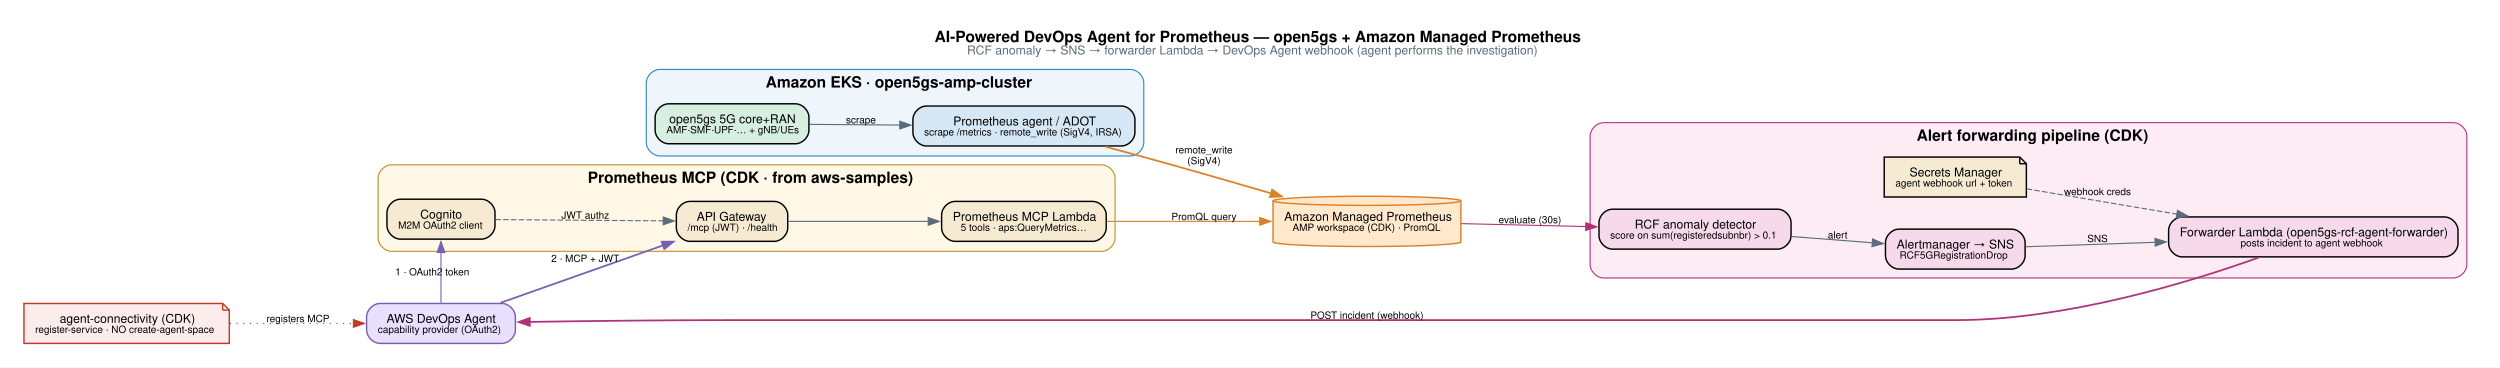
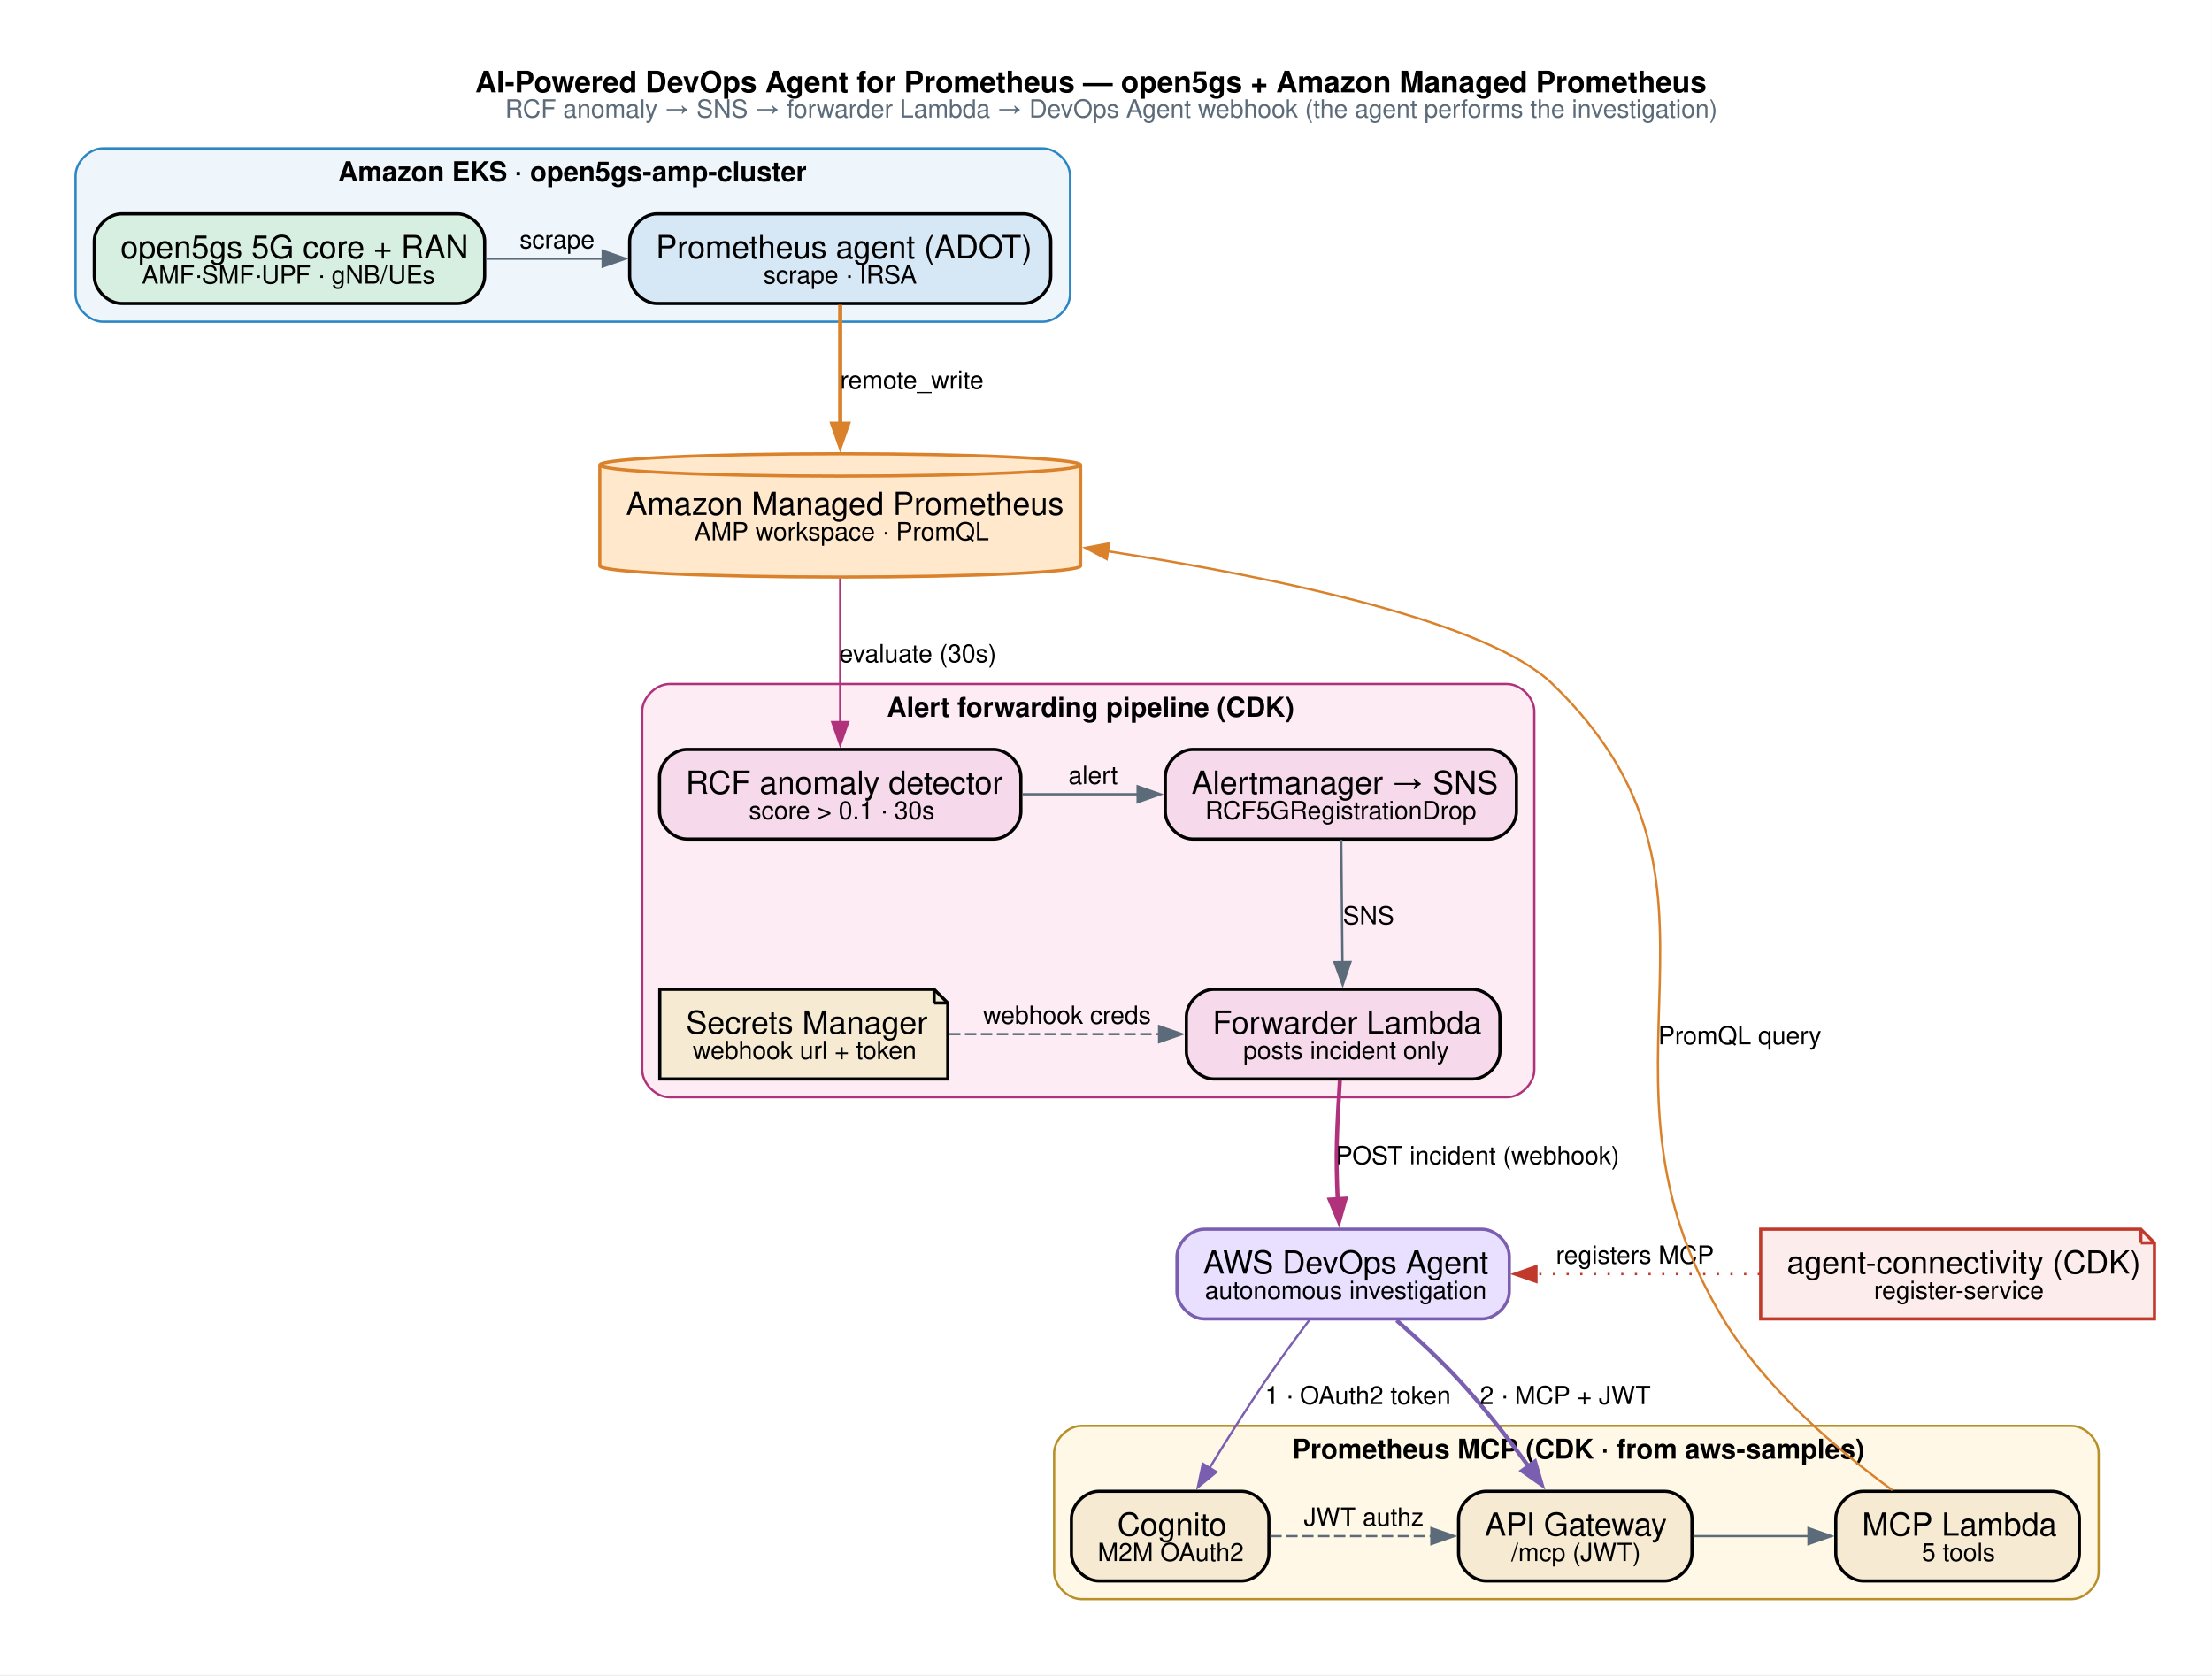
- <svg xmlns="http://www.w3.org/2000/svg" width="2254pt" height="331pt" viewBox="0.00 0.00 2254.00 331.00">
-   <g id="graph0" class="graph" transform="scale(1 1) rotate(0) translate(21.6 309.6)">
-     <polygon fill="white" stroke="none" points="-21.6,21.6 -21.6,-309.6 2232.13,-309.6 2232.13,21.6 -21.6,21.6" />
-     <text xml:space="preserve" text-anchor="start" x="821.01" y="-271.7" font-family="Helvetica,sans-Serif" font-weight="bold" font-size="14.00">AI-Powered DevOps Agent for Prometheus — open5gs + Amazon Managed Prometheus</text>
-     <text xml:space="preserve" text-anchor="start" x="850.26" y="-260.55" font-family="Helvetica,sans-Serif" font-size="11.00" fill="#5b6b7a">RCF anomaly → SNS → forwarder Lambda → DevOps Agent webhook (agent performs the investigation)</text>
+ <svg xmlns="http://www.w3.org/2000/svg" width="972pt" height="736pt" viewBox="0.00 0.00 972.00 736.00">
+   <g id="graph0" class="graph" transform="scale(1 1) rotate(0) translate(25.2 710.63)">
+     <polygon fill="white" stroke="none" points="-25.2,25.2 -25.2,-710.63 946.72,-710.63 946.72,25.2 -25.2,25.2" />
+     <text xml:space="preserve" text-anchor="start" x="183.63" y="-670.08" font-family="Helvetica,sans-Serif" font-weight="bold" font-size="13.00">AI-Powered DevOps Agent for Prometheus — open5gs + Amazon Managed Prometheus</text>
+     <text xml:space="preserve" text-anchor="start" x="196.76" y="-658.98" font-family="Helvetica,sans-Serif" font-size="11.00" fill="#5b6b7a">RCF anomaly → SNS → forwarder Lambda → DevOps Agent webhook (the agent performs the investigation)</text>
    <g id="clust1" class="cluster">
-       <path fill="#eef5fb" stroke="#2b86c5" d="M573.07,-169C573.07,-169 997.64,-169 997.64,-169 1003.64,-169 1009.64,-175 1009.64,-181 1009.64,-181 1009.64,-235 1009.64,-235 1009.64,-241 1003.64,-247 997.64,-247 997.64,-247 573.07,-247 573.07,-247 567.07,-247 561.07,-241 561.07,-235 561.07,-235 561.07,-181 561.07,-181 561.07,-175 567.07,-169 573.07,-169" />
-       <text xml:space="preserve" text-anchor="start" x="668.73" y="-230.7" font-family="Helvetica,sans-Serif" font-weight="bold" font-size="14.00">Amazon EKS · open5gs-amp-cluster</text>
-     </g>
-     <g id="clust2" class="cluster">
-       <path fill="#fff8e6" stroke="#b8902a" d="M331.28,-83C331.28,-83 971.76,-83 971.76,-83 977.76,-83 983.76,-89 983.76,-95 983.76,-95 983.76,-149 983.76,-149 983.76,-155 977.76,-161 971.76,-161 971.76,-161 331.28,-161 331.28,-161 325.28,-161 319.28,-155 319.28,-149 319.28,-149 319.28,-95 319.28,-95 319.28,-89 325.28,-83 331.28,-83" />
-       <text xml:space="preserve" text-anchor="start" x="508.27" y="-144.7" font-family="Helvetica,sans-Serif" font-weight="bold" font-size="14.00">Prometheus MCP (CDK · from aws-samples)</text>
+       <path fill="#eef5fb" stroke="#2b86c5" d="M20,-569.27C20,-569.27 433,-569.27 433,-569.27 439,-569.27 445,-575.27 445,-581.27 445,-581.27 445,-633.43 445,-633.43 445,-639.43 439,-645.43 433,-645.43 433,-645.43 20,-645.43 20,-645.43 14,-645.43 8,-639.43 8,-633.43 8,-633.43 8,-581.27 8,-581.27 8,-575.27 14,-569.27 20,-569.27" />
+       <text xml:space="preserve" text-anchor="start" x="123.38" y="-631.03" font-family="Helvetica,sans-Serif" font-weight="bold" font-size="12.00">Amazon EKS · open5gs-amp-cluster</text>
    </g>
    <g id="clust3" class="cluster">
-       <path fill="#fdecf4" stroke="#b0327a" d="M1424.05,-59C1424.05,-59 2190.53,-59 2190.53,-59 2196.53,-59 2202.53,-65 2202.53,-71 2202.53,-71 2202.53,-187 2202.53,-187 2202.53,-193 2196.53,-199 2190.53,-199 2190.53,-199 1424.05,-199 1424.05,-199 1418.05,-199 1412.05,-193 1412.05,-187 1412.05,-187 1412.05,-71 1412.05,-71 1412.05,-65 1418.05,-59 1424.05,-59" />
-       <text xml:space="preserve" text-anchor="start" x="1706.41" y="-182.7" font-family="Helvetica,sans-Serif" font-weight="bold" font-size="14.00">Alert forwarding pipeline (CDK)</text>
+       <path fill="#fdecf4" stroke="#b0327a" d="M269,-228.55C269,-228.55 637,-228.55 637,-228.55 643,-228.55 649,-234.55 649,-240.55 649,-240.55 649,-398.1 649,-398.1 649,-404.1 643,-410.1 637,-410.1 637,-410.1 269,-410.1 269,-410.1 263,-410.1 257,-404.1 257,-398.1 257,-398.1 257,-240.55 257,-240.55 257,-234.55 263,-228.55 269,-228.55" />
+       <text xml:space="preserve" text-anchor="start" x="364.5" y="-395.7" font-family="Helvetica,sans-Serif" font-weight="bold" font-size="12.00">Alert forwarding pipeline (CDK)</text>
+     </g>
+     <g id="clust7" class="cluster">
+       <path fill="#fff8e6" stroke="#b8902a" d="M450,-8C450,-8 885,-8 885,-8 891,-8 897,-14 897,-20 897,-20 897,-72.15 897,-72.15 897,-78.15 891,-84.15 885,-84.15 885,-84.15 450,-84.15 450,-84.15 444,-84.15 438,-78.15 438,-72.15 438,-72.15 438,-20 438,-20 438,-14 444,-8 450,-8" />
+       <text xml:space="preserve" text-anchor="start" x="542.62" y="-69.75" font-family="Helvetica,sans-Serif" font-weight="bold" font-size="12.00">Prometheus MCP (CDK · from aws-samples)</text>
    </g>
    <g id="node1" class="node">
-       <path fill="#d6efe0" stroke="black" stroke-width="1.3" d="M695.73,-216C695.73,-216 581.07,-216 581.07,-216 575.07,-216 569.07,-210 569.07,-204 569.07,-204 569.07,-192 569.07,-192 569.07,-186 575.07,-180 581.07,-180 581.07,-180 695.73,-180 695.73,-180 701.73,-180 707.73,-186 707.73,-192 707.73,-192 707.73,-204 707.73,-204 707.73,-210 701.73,-216 695.73,-216" />
-       <text xml:space="preserve" text-anchor="start" x="581.77" y="-198.55" font-family="Helvetica,sans-Serif" font-size="11.00">open5gs 5G core+RAN</text>
-       <text xml:space="preserve" text-anchor="start" x="579.15" y="-189.45" font-family="Helvetica,sans-Serif" font-size="9.00">AMF·SMF·UPF·… + gNB/UEs</text>
+       <path fill="#d6efe0" stroke="black" stroke-width="1.4" d="M175.77,-616.68C175.77,-616.68 28.23,-616.68 28.23,-616.68 22.23,-616.68 16.23,-610.68 16.23,-604.68 16.23,-604.68 16.23,-589.27 16.23,-589.27 16.23,-583.27 22.23,-577.27 28.23,-577.27 28.23,-577.27 175.77,-577.27 175.77,-577.27 181.77,-577.27 187.77,-583.27 187.77,-589.27 187.77,-589.27 187.77,-604.68 187.77,-604.68 187.77,-610.68 181.77,-616.68 175.77,-616.68" />
+       <text xml:space="preserve" text-anchor="start" x="27.75" y="-597.18" font-family="Helvetica,sans-Serif" font-size="14.00">open5gs 5G core + RAN</text>
+       <text xml:space="preserve" text-anchor="start" x="37.12" y="-586.03" font-family="Helvetica,sans-Serif" font-size="11.00">AMF·SMF·UPF · gNB/UEs</text>
    </g>
    <g id="node2" class="node">
-       <path fill="#d6e7f5" stroke="black" stroke-width="1.3" d="M989.64,-214C989.64,-214 813.48,-214 813.48,-214 807.48,-214 801.48,-208 801.48,-202 801.48,-202 801.48,-190 801.48,-190 801.48,-184 807.48,-178 813.48,-178 813.48,-178 989.64,-178 989.64,-178 995.64,-178 1001.64,-184 1001.64,-190 1001.64,-190 1001.64,-202 1001.64,-202 1001.64,-208 995.64,-214 989.64,-214" />
-       <text xml:space="preserve" text-anchor="start" x="837.81" y="-196.55" font-family="Helvetica,sans-Serif" font-size="11.00">Prometheus agent / ADOT</text>
-       <text xml:space="preserve" text-anchor="start" x="811.56" y="-187.45" font-family="Helvetica,sans-Serif" font-size="9.00">scrape /metrics · remote_write (SigV4, IRSA)</text>
+       <path fill="#d6e7f5" stroke="black" stroke-width="1.4" d="M424.52,-616.68C424.52,-616.68 263.48,-616.68 263.48,-616.68 257.48,-616.68 251.48,-610.68 251.48,-604.68 251.48,-604.68 251.48,-589.27 251.48,-589.27 251.48,-583.27 257.48,-577.27 263.48,-577.27 263.48,-577.27 424.52,-577.27 424.52,-577.27 430.52,-577.27 436.52,-583.27 436.52,-589.27 436.52,-589.27 436.52,-604.68 436.52,-604.68 436.52,-610.68 430.52,-616.68 424.52,-616.68" />
+       <text xml:space="preserve" text-anchor="start" x="263" y="-597.18" font-family="Helvetica,sans-Serif" font-size="14.00">Prometheus agent (ADOT)</text>
+       <text xml:space="preserve" text-anchor="start" x="310.25" y="-586.03" font-family="Helvetica,sans-Serif" font-size="11.00">scrape · IRSA</text>
    </g>
    <g id="edge1" class="edge">
-       <path fill="none" stroke="#5b6b7a" d="M708.36,-197.47C733.33,-197.28 762.2,-197.06 789.85,-196.85" />
-       <polygon fill="#5b6b7a" stroke="#5b6b7a" points="789.71,-200.35 799.69,-196.77 789.66,-193.35 789.71,-200.35" />
-       <text xml:space="preserve" text-anchor="middle" x="754.6" y="-198.38" font-family="Helvetica,sans-Serif" font-size="9.00">scrape</text>
+       <path fill="none" stroke="#5b6b7a" d="M188.34,-596.98C205.05,-596.98 222.71,-596.98 239.91,-596.98" />
+       <polygon fill="#5b6b7a" stroke="#5b6b7a" points="239.62,-600.48 249.62,-596.98 239.62,-593.48 239.62,-600.48" />
+       <text xml:space="preserve" text-anchor="middle" x="219.62" y="-601.52" font-family="Helvetica,sans-Serif" font-size="11.00">scrape</text>
    </g>
    <g id="node3" class="node">
-       <path fill="#ffe8cc" stroke="#d9822b" stroke-width="1.3" d="M1295.55,-128.54C1295.55,-130.81 1257.58,-132.66 1210.84,-132.66 1164.11,-132.66 1126.14,-130.81 1126.14,-128.54 1126.14,-128.54 1126.14,-91.46 1126.14,-91.46 1126.14,-89.19 1164.11,-87.34 1210.84,-87.34 1257.58,-87.34 1295.55,-89.19 1295.55,-91.46 1295.55,-91.46 1295.55,-128.54 1295.55,-128.54" />
-       <path fill="none" stroke="#d9822b" stroke-width="1.3" d="M1295.55,-128.54C1295.55,-126.27 1257.58,-124.42 1210.84,-124.42 1164.11,-124.42 1126.14,-126.27 1126.14,-128.54" />
-       <text xml:space="preserve" text-anchor="start" x="1136.22" y="-110.55" font-family="Helvetica,sans-Serif" font-size="11.00">Amazon Managed Prometheus</text>
-       <text xml:space="preserve" text-anchor="start" x="1143.72" y="-101.45" font-family="Helvetica,sans-Serif" font-size="9.00">AMP workspace (CDK) · PromQL</text>
+       <path fill="#ffe8cc" stroke="#d9822b" stroke-width="1.4" d="M449.64,-506.35C449.64,-509.07 402.29,-511.27 344,-511.27 285.71,-511.27 238.36,-509.07 238.36,-506.35 238.36,-506.35 238.36,-462.02 238.36,-462.02 238.36,-459.31 285.71,-457.1 344,-457.1 402.29,-457.1 449.64,-459.31 449.64,-462.02 449.64,-462.02 449.64,-506.35 449.64,-506.35" />
+       <path fill="none" stroke="#d9822b" stroke-width="1.4" d="M449.64,-506.35C449.64,-503.63 402.29,-501.43 344,-501.43 285.71,-501.43 238.36,-503.63 238.36,-506.35" />
+       <text xml:space="preserve" text-anchor="start" x="249.88" y="-484.39" font-family="Helvetica,sans-Serif" font-size="14.00">Amazon Managed Prometheus</text>
+       <text xml:space="preserve" text-anchor="start" x="279.88" y="-473.24" font-family="Helvetica,sans-Serif" font-size="11.00">AMP workspace · PromQL</text>
    </g>
    <g id="edge2" class="edge">
-       <path fill="none" stroke="#d9822b" stroke-width="1.6" d="M974.92,-177.36C986.54,-174.28 998.43,-171.09 1009.64,-168 1047.41,-157.59 1089.04,-145.62 1124.51,-135.26" />
-       <polygon fill="#d9822b" stroke="#d9822b" stroke-width="1.6" points="1125.35,-138.66 1133.96,-132.49 1123.38,-131.94 1125.35,-138.66" />
-       <text xml:space="preserve" text-anchor="middle" x="1063.89" y="-171.35" font-family="Helvetica,sans-Serif" font-size="9.00">remote_write</text>
-       <text xml:space="preserve" text-anchor="middle" x="1063.89" y="-161.6" font-family="Helvetica,sans-Serif" font-size="9.00">(SigV4)</text>
+       <path fill="none" stroke="#d9822b" stroke-width="1.8" d="M344,-576.68C344,-562.28 344,-542.12 344,-524.39" />
+       <polygon fill="#d9822b" stroke="#d9822b" stroke-width="1.8" points="347.5,-524.46 344,-514.46 340.5,-524.46 347.5,-524.46" />
+       <text xml:space="preserve" text-anchor="middle" x="375.5" y="-539.82" font-family="Helvetica,sans-Serif" font-size="11.00">remote_write</text>
+     </g>
+     <g id="node4" class="node">
+       <path fill="#f6d9ea" stroke="black" stroke-width="1.4" d="M411.39,-381.35C411.39,-381.35 276.61,-381.35 276.61,-381.35 270.61,-381.35 264.61,-375.35 264.61,-369.35 264.61,-369.35 264.61,-353.95 264.61,-353.95 264.61,-347.95 270.61,-341.95 276.61,-341.95 276.61,-341.95 411.39,-341.95 411.39,-341.95 417.39,-341.95 423.39,-347.95 423.39,-353.95 423.39,-353.95 423.39,-369.35 423.39,-369.35 423.39,-375.35 417.39,-381.35 411.39,-381.35" />
+       <text xml:space="preserve" text-anchor="start" x="276.12" y="-361.85" font-family="Helvetica,sans-Serif" font-size="14.00">RCF anomaly detector</text>
+       <text xml:space="preserve" text-anchor="start" x="303.88" y="-350.7" font-family="Helvetica,sans-Serif" font-size="11.00">score &gt; 0.1 · 30s</text>
+     </g>
+     <g id="edge6" class="edge">
+       <path fill="none" stroke="#b0327a" d="M344,-456.44C344,-437.71 344,-412.66 344,-393.16" />
+       <polygon fill="#b0327a" stroke="#b0327a" points="347.5,-393.35 344,-383.35 340.5,-393.35 347.5,-393.35" />
+       <text xml:space="preserve" text-anchor="middle" x="378.12" y="-419.65" font-family="Helvetica,sans-Serif" font-size="11.00">evaluate (30s)</text>
+     </g>
+     <g id="node5" class="node">
+       <path fill="#f6d9ea" stroke="black" stroke-width="1.4" d="M629.14,-381.35C629.14,-381.35 498.86,-381.35 498.86,-381.35 492.86,-381.35 486.86,-375.35 486.86,-369.35 486.86,-369.35 486.86,-353.95 486.86,-353.95 486.86,-347.95 492.86,-341.95 498.86,-341.95 498.86,-341.95 629.14,-341.95 629.14,-341.95 635.14,-341.95 641.14,-347.95 641.14,-353.95 641.14,-353.95 641.14,-369.35 641.14,-369.35 641.14,-375.35 635.14,-381.35 629.14,-381.35" />
+       <text xml:space="preserve" text-anchor="start" x="498.38" y="-361.85" font-family="Helvetica,sans-Serif" font-size="14.00">Alertmanager → SNS</text>
+       <text xml:space="preserve" text-anchor="start" x="504.38" y="-350.7" font-family="Helvetica,sans-Serif" font-size="11.00">RCF5GRegistrationDrop</text>
+     </g>
+     <g id="edge3" class="edge">
+       <path fill="none" stroke="#5b6b7a" d="M424.05,-361.65C440.52,-361.65 457.96,-361.65 474.73,-361.65" />
+       <polygon fill="#5b6b7a" stroke="#5b6b7a" points="474.7,-365.15 484.7,-361.65 474.7,-358.15 474.7,-365.15" />
+       <text xml:space="preserve" text-anchor="middle" x="455.12" y="-366.2" font-family="Helvetica,sans-Serif" font-size="11.00">alert</text>
+     </g>
+     <g id="node6" class="node">
+       <path fill="#f6d9ea" stroke="black" stroke-width="1.4" d="M621.89,-275.95C621.89,-275.95 508.11,-275.95 508.11,-275.95 502.11,-275.95 496.11,-269.95 496.11,-263.95 496.11,-263.95 496.11,-248.55 496.11,-248.55 496.11,-242.55 502.11,-236.55 508.11,-236.55 508.11,-236.55 621.89,-236.55 621.89,-236.55 627.89,-236.55 633.89,-242.55 633.89,-248.55 633.89,-248.55 633.89,-263.95 633.89,-263.95 633.89,-269.95 627.89,-275.95 621.89,-275.95" />
+       <text xml:space="preserve" text-anchor="start" x="507.62" y="-256.45" font-family="Helvetica,sans-Serif" font-size="14.00">Forwarder Lambda</text>
+       <text xml:space="preserve" text-anchor="start" x="521.12" y="-245.3" font-family="Helvetica,sans-Serif" font-size="11.00">posts incident only</text>
+     </g>
+     <g id="edge4" class="edge">
+       <path fill="none" stroke="#5b6b7a" d="M564.18,-341.68C564.33,-326.62 564.54,-305.26 564.7,-287.79" />
+       <polygon fill="#5b6b7a" stroke="#5b6b7a" points="568.2,-287.99 564.8,-277.96 561.2,-287.92 568.2,-287.99" />
+       <text xml:space="preserve" text-anchor="middle" x="576.15" y="-304.5" font-family="Helvetica,sans-Serif" font-size="11.00">SNS</text>
+     </g>
+     <g id="node8" class="node">
+       <path fill="#e9e0ff" stroke="#7a5fb0" stroke-width="1.4" d="M626.02,-170.55C626.02,-170.55 503.98,-170.55 503.98,-170.55 497.98,-170.55 491.98,-164.55 491.98,-158.55 491.98,-158.55 491.98,-143.15 491.98,-143.15 491.98,-137.15 497.98,-131.15 503.98,-131.15 503.98,-131.15 626.02,-131.15 626.02,-131.15 632.02,-131.15 638.02,-137.15 638.02,-143.15 638.02,-143.15 638.02,-158.55 638.02,-158.55 638.02,-164.55 632.02,-170.55 626.02,-170.55" />
+       <text xml:space="preserve" text-anchor="start" x="503.5" y="-151.05" font-family="Helvetica,sans-Serif" font-size="14.00">AWS DevOps Agent</text>
+       <text xml:space="preserve" text-anchor="start" x="504.25" y="-139.9" font-family="Helvetica,sans-Serif" font-size="11.00">autonomous investigation</text>
+     </g>
+     <g id="edge7" class="edge">
+       <path fill="none" stroke="#b0327a" stroke-width="1.8" d="M563.59,-236.14C563.06,-227.96 562.51,-218.29 562.25,-209.55 562,-201.13 562.21,-192.02 562.6,-183.59" />
+       <polygon fill="#b0327a" stroke="#b0327a" stroke-width="1.8" points="566.08,-183.98 563.18,-173.8 559.1,-183.57 566.08,-183.98" />
+       <text xml:space="preserve" text-anchor="middle" x="624.12" y="-199.1" font-family="Helvetica,sans-Serif" font-size="11.00">POST incident (webhook)</text>
+     </g>
+     <g id="node7" class="node">
+       <polygon fill="#f6ebd2" stroke="black" stroke-width="1.4" points="385.27,-275.95 264.73,-275.95 264.73,-236.55 391.27,-236.55 391.27,-269.95 385.27,-275.95" />
+       <polyline fill="none" stroke="black" stroke-width="1.4" points="385.27,-275.95 385.27,-269.95" />
+       <polyline fill="none" stroke="black" stroke-width="1.4" points="391.27,-269.95 385.27,-269.95" />
+       <text xml:space="preserve" text-anchor="start" x="276.25" y="-256.45" font-family="Helvetica,sans-Serif" font-size="14.00">Secrets Manager</text>
+       <text xml:space="preserve" text-anchor="start" x="279.25" y="-245.3" font-family="Helvetica,sans-Serif" font-size="11.00">webhook url + token</text>
+     </g>
+     <g id="edge5" class="edge">
+       <path fill="none" stroke="#5b6b7a" stroke-dasharray="5,2" d="M391.82,-256.25C420.27,-256.25 454.1,-256.25 484.28,-256.25" />
+       <polygon fill="#5b6b7a" stroke="#5b6b7a" points="484.14,-259.75 494.14,-256.25 484.14,-252.75 484.14,-259.75" />
+       <text xml:space="preserve" text-anchor="middle" x="443.69" y="-260.8" font-family="Helvetica,sans-Serif" font-size="11.00">webhook creds</text>
+     </g>
+     <g id="node10" class="node">
+       <path fill="#f6ebd2" stroke="black" stroke-width="1.4" d="M520.39,-55.4C520.39,-55.4 457.61,-55.4 457.61,-55.4 451.61,-55.4 445.61,-49.4 445.61,-43.4 445.61,-43.4 445.61,-28 445.61,-28 445.61,-22 451.61,-16 457.61,-16 457.61,-16 520.39,-16 520.39,-16 526.39,-16 532.39,-22 532.39,-28 532.39,-28 532.39,-43.4 532.39,-43.4 532.39,-49.4 526.39,-55.4 520.39,-55.4" />
+       <text xml:space="preserve" text-anchor="start" x="465.75" y="-35.9" font-family="Helvetica,sans-Serif" font-size="14.00">Cognito</text>
+       <text xml:space="preserve" text-anchor="start" x="457.12" y="-24.75" font-family="Helvetica,sans-Serif" font-size="11.00">M2M OAuth2</text>
+     </g>
+     <g id="edge11" class="edge">
+       <path fill="none" stroke="#7a5fb0" d="M550.08,-130.54C544.01,-122.49 537.02,-112.97 531,-104.15 522.5,-91.68 513.6,-77.56 506.19,-65.46" />
+       <polygon fill="#7a5fb0" stroke="#7a5fb0" points="509.33,-63.89 501.14,-57.16 503.34,-67.52 509.33,-63.89" />
+       <text xml:space="preserve" text-anchor="middle" x="571.5" y="-93.7" font-family="Helvetica,sans-Serif" font-size="11.00">1 · OAuth2 token</text>
+     </g>
+     <g id="node11" class="node">
+       <path fill="#f6ebd2" stroke="black" stroke-width="1.4" d="M706.27,-55.4C706.27,-55.4 627.73,-55.4 627.73,-55.4 621.73,-55.4 615.73,-49.4 615.73,-43.4 615.73,-43.4 615.73,-28 615.73,-28 615.73,-22 621.73,-16 627.73,-16 627.73,-16 706.27,-16 706.27,-16 712.27,-16 718.27,-22 718.27,-28 718.27,-28 718.27,-43.4 718.27,-43.4 718.27,-49.4 712.27,-55.4 706.27,-55.4" />
+       <text xml:space="preserve" text-anchor="start" x="627.25" y="-35.9" font-family="Helvetica,sans-Serif" font-size="14.00">API Gateway</text>
+       <text xml:space="preserve" text-anchor="start" x="638.88" y="-24.75" font-family="Helvetica,sans-Serif" font-size="11.00">/mcp (JWT)</text>
+     </g>
+     <g id="edge12" class="edge">
+       <path fill="none" stroke="#7a5fb0" stroke-width="1.8" d="M588.48,-130.5C597.45,-122.68 607.55,-113.34 616,-104.15 626.84,-92.37 637.7,-78.38 646.59,-66.21" />
+       <polygon fill="#7a5fb0" stroke="#7a5fb0" stroke-width="1.8" points="649.29,-68.46 652.27,-58.3 643.6,-64.39 649.29,-68.46" />
+       <text xml:space="preserve" text-anchor="middle" x="662.62" y="-93.7" font-family="Helvetica,sans-Serif" font-size="11.00">2 · MCP + JWT</text>
    </g>
    <g id="node9" class="node">
-       <path fill="#f6d9ea" stroke="black" stroke-width="1.3" d="M1581.21,-121C1581.21,-121 1432.05,-121 1432.05,-121 1426.05,-121 1420.05,-115 1420.05,-109 1420.05,-109 1420.05,-97 1420.05,-97 1420.05,-91 1426.05,-85 1432.05,-85 1432.05,-85 1581.21,-85 1581.21,-85 1587.21,-85 1593.21,-91 1593.21,-97 1593.21,-97 1593.21,-109 1593.21,-109 1593.21,-115 1587.21,-121 1581.21,-121" />
-       <text xml:space="preserve" text-anchor="start" x="1452.25" y="-103.55" font-family="Helvetica,sans-Serif" font-size="11.00">RCF anomaly detector</text>
-       <text xml:space="preserve" text-anchor="start" x="1430.13" y="-94.45" font-family="Helvetica,sans-Serif" font-size="9.00">score on sum(registeredsubnbr) &gt; 0.1</text>
-     </g>
-     <g id="edge12" class="edge">
-       <path fill="none" stroke="#b0327a" d="M1296.03,-107.99C1331.14,-107.16 1372.14,-106.18 1408.52,-105.31" />
-       <polygon fill="#b0327a" stroke="#b0327a" points="1408.22,-108.82 1418.13,-105.08 1408.05,-101.82 1408.22,-108.82" />
-       <text xml:space="preserve" text-anchor="middle" x="1357.8" y="-108.33" font-family="Helvetica,sans-Serif" font-size="9.00">evaluate (30s)</text>
-     </g>
-     <g id="node4" class="node">
-       <path fill="#f6ebd2" stroke="black" stroke-width="1.3" d="M412.69,-130C412.69,-130 339.28,-130 339.28,-130 333.28,-130 327.28,-124 327.28,-118 327.28,-118 327.28,-106 327.28,-106 327.28,-100 333.28,-94 339.28,-94 339.28,-94 412.69,-94 412.69,-94 418.69,-94 424.69,-100 424.69,-106 424.69,-106 424.69,-118 424.69,-118 424.69,-124 418.69,-130 412.69,-130" />
-       <text xml:space="preserve" text-anchor="start" x="357.24" y="-112.55" font-family="Helvetica,sans-Serif" font-size="11.00">Cognito</text>
-       <text xml:space="preserve" text-anchor="start" x="337.36" y="-103.45" font-family="Helvetica,sans-Serif" font-size="9.00">M2M OAuth2 client</text>
-     </g>
-     <g id="node5" class="node">
-       <path fill="#f6ebd2" stroke="black" stroke-width="1.3" d="M676.6,-128C676.6,-128 600.19,-128 600.19,-128 594.19,-128 588.19,-122 588.19,-116 588.19,-116 588.19,-104 588.19,-104 588.19,-98 594.19,-92 600.19,-92 600.19,-92 676.6,-92 676.6,-92 682.6,-92 688.6,-98 688.6,-104 688.6,-104 688.6,-116 688.6,-116 688.6,-122 682.6,-128 676.6,-128" />
-       <text xml:space="preserve" text-anchor="start" x="606.52" y="-110.55" font-family="Helvetica,sans-Serif" font-size="11.00">API Gateway</text>
-       <text xml:space="preserve" text-anchor="start" x="598.27" y="-101.45" font-family="Helvetica,sans-Serif" font-size="9.00">/mcp (JWT) · /health</text>
-     </g>
-     <g id="edge4" class="edge">
-       <path fill="none" stroke="#5b6b7a" stroke-dasharray="5,2" d="M425.06,-111.63C467.73,-111.3 530.31,-110.82 576.48,-110.47" />
-       <polygon fill="#5b6b7a" stroke="#5b6b7a" points="576.36,-113.97 586.33,-110.39 576.3,-106.97 576.36,-113.97" />
-       <text xml:space="preserve" text-anchor="middle" x="506.07" y="-112.44" font-family="Helvetica,sans-Serif" font-size="9.00">JWT authz</text>
-     </g>
-     <g id="node6" class="node">
-       <path fill="#f6ebd2" stroke="black" stroke-width="1.3" d="M963.76,-128C963.76,-128 839.35,-128 839.35,-128 833.35,-128 827.35,-122 827.35,-116 827.35,-116 827.35,-104 827.35,-104 827.35,-98 833.35,-92 839.35,-92 839.35,-92 963.76,-92 963.76,-92 969.76,-92 975.76,-98 975.76,-104 975.76,-104 975.76,-116 975.76,-116 975.76,-122 969.76,-128 963.76,-128" />
-       <text xml:space="preserve" text-anchor="start" x="837.43" y="-110.55" font-family="Helvetica,sans-Serif" font-size="11.00">Prometheus MCP Lambda</text>
-       <text xml:space="preserve" text-anchor="start" x="844.56" y="-101.45" font-family="Helvetica,sans-Serif" font-size="9.00">5 tools · aps:QueryMetrics…</text>
-     </g>
-     <g id="edge3" class="edge">
-       <path fill="none" stroke="#5b6b7a" d="M689.14,-110C724.79,-110 773.7,-110 815.5,-110" />
-       <polygon fill="#5b6b7a" stroke="#5b6b7a" points="815.29,-113.5 825.29,-110 815.29,-106.5 815.29,-113.5" />
-     </g>
-     <g id="edge5" class="edge">
-       <path fill="none" stroke="#d9822b" d="M976.16,-110C1017.57,-110 1069.73,-110 1114.27,-110" />
-       <polygon fill="#d9822b" stroke="#d9822b" points="1114.2,-113.5 1124.2,-110 1114.2,-106.5 1114.2,-113.5" />
-       <text xml:space="preserve" text-anchor="middle" x="1063.89" y="-111.2" font-family="Helvetica,sans-Serif" font-size="9.00">PromQL query</text>
-     </g>
-     <g id="node7" class="node">
-       <path fill="#e9e0ff" stroke="#7a5fb0" stroke-width="1.3" d="M431.07,-36C431.07,-36 320.91,-36 320.91,-36 314.91,-36 308.91,-30 308.91,-24 308.91,-24 308.91,-12 308.91,-12 308.91,-6 314.91,0 320.91,0 320.91,0 431.07,0 431.07,0 437.07,0 443.07,-6 443.07,-12 443.07,-12 443.07,-24 443.07,-24 443.07,-30 437.07,-36 431.07,-36" />
-       <text xml:space="preserve" text-anchor="start" x="326.86" y="-18.55" font-family="Helvetica,sans-Serif" font-size="11.00">AWS DevOps Agent</text>
-       <text xml:space="preserve" text-anchor="start" x="318.99" y="-9.45" font-family="Helvetica,sans-Serif" font-size="9.00">capability provider (OAuth2)</text>
-     </g>
-     <g id="edge6" class="edge">
-       <path fill="none" stroke="#7a5fb0" d="M375.99,-36.57C375.99,-49.57 375.99,-67.23 375.99,-82.19" />
-       <polygon fill="#7a5fb0" stroke="#7a5fb0" points="372.49,-81.95 375.99,-91.95 379.49,-81.95 372.49,-81.95" />
-       <text xml:space="preserve" text-anchor="middle" x="368.11" y="-61.33" font-family="Helvetica,sans-Serif" font-size="9.00">1 · OAuth2 token</text>
-     </g>
-     <g id="edge7" class="edge">
-       <path fill="none" stroke="#7a5fb0" stroke-width="1.6" d="M429.69,-36.62C472.12,-51.61 531.81,-72.7 576.32,-88.42" />
-       <polygon fill="#7a5fb0" stroke="#7a5fb0" stroke-width="1.6" points="574.99,-91.66 585.58,-91.69 577.32,-85.06 574.99,-91.66" />
-       <text xml:space="preserve" text-anchor="middle" x="506.07" y="-73.44" font-family="Helvetica,sans-Serif" font-size="9.00">2 · MCP + JWT</text>
-     </g>
-     <g id="node8" class="node">
-       <polygon fill="#fdecec" stroke="#c0392b" stroke-width="1.3" points="179.16,-36 0,-36 0,0 185.16,0 185.16,-30 179.16,-36" />
-       <polyline fill="none" stroke="#c0392b" stroke-width="1.3" points="179.16,-36 179.16,-30" />
-       <polyline fill="none" stroke="#c0392b" stroke-width="1.3" points="185.16,-30 179.16,-30" />
-       <text xml:space="preserve" text-anchor="start" x="32.2" y="-18.55" font-family="Helvetica,sans-Serif" font-size="11.00">agent-connectivity (CDK)</text>
-       <text xml:space="preserve" text-anchor="start" x="10.08" y="-9.45" font-family="Helvetica,sans-Serif" font-size="9.00">register-service · NO create-agent-space</text>
+       <polygon fill="#fdecec" stroke="#c0392b" stroke-width="1.4" points="915.52,-170.55 748.48,-170.55 748.48,-131.15 921.52,-131.15 921.52,-164.55 915.52,-170.55" />
+       <polyline fill="none" stroke="#c0392b" stroke-width="1.4" points="915.52,-170.55 915.52,-164.55" />
+       <polyline fill="none" stroke="#c0392b" stroke-width="1.4" points="921.52,-164.55 915.52,-164.55" />
+       <text xml:space="preserve" text-anchor="start" x="760" y="-151.05" font-family="Helvetica,sans-Serif" font-size="14.00">agent-connectivity (CDK)</text>
+       <text xml:space="preserve" text-anchor="start" x="798.25" y="-139.9" font-family="Helvetica,sans-Serif" font-size="11.00">register-service</text>
    </g>
    <g id="edge8" class="edge">
-       <path fill="none" stroke="#c0392b" stroke-dasharray="1,5" d="M185.72,-18C221.73,-18 262.57,-18 297.07,-18" />
-       <polygon fill="#c0392b" stroke="#c0392b" points="297,-21.5 307,-18 297,-14.5 297,-21.5" />
-       <text xml:space="preserve" text-anchor="middle" x="247.03" y="-19.2" font-family="Helvetica,sans-Serif" font-size="9.00">registers MCP</text>
-     </g>
-     <g id="node10" class="node">
-       <path fill="#f6d9ea" stroke="black" stroke-width="1.3" d="M1792.24,-103C1792.24,-103 1690.33,-103 1690.33,-103 1684.33,-103 1678.33,-97 1678.33,-91 1678.33,-91 1678.33,-79 1678.33,-79 1678.33,-73 1684.33,-67 1690.33,-67 1690.33,-67 1792.24,-67 1792.24,-67 1798.24,-67 1804.24,-73 1804.24,-79 1804.24,-79 1804.24,-91 1804.24,-91 1804.24,-97 1798.24,-103 1792.24,-103" />
-       <text xml:space="preserve" text-anchor="start" x="1688.41" y="-85.55" font-family="Helvetica,sans-Serif" font-size="11.00">Alertmanager → SNS</text>
-       <text xml:space="preserve" text-anchor="start" x="1691.04" y="-76.45" font-family="Helvetica,sans-Serif" font-size="9.00">RCF5GRegistrationDrop</text>
+       <path fill="none" stroke="#c0392b" stroke-dasharray="1,5" d="M748.17,-150.85C716.65,-150.85 681.1,-150.85 649.76,-150.85" />
+       <polygon fill="#c0392b" stroke="#c0392b" points="649.94,-147.35 639.94,-150.85 649.94,-154.35 649.94,-147.35" />
+       <text xml:space="preserve" text-anchor="middle" x="693.25" y="-155.4" font-family="Helvetica,sans-Serif" font-size="11.00">registers MCP</text>
    </g>
    <g id="edge9" class="edge">
-       <path fill="none" stroke="#5b6b7a" d="M1593.6,-96.35C1617.63,-94.49 1643.52,-92.49 1666.76,-90.69" />
-       <polygon fill="#5b6b7a" stroke="#5b6b7a" points="1666.72,-94.2 1676.42,-89.94 1666.18,-87.22 1666.72,-94.2" />
-       <text xml:space="preserve" text-anchor="middle" x="1635.21" y="-94.66" font-family="Helvetica,sans-Serif" font-size="9.00">alert</text>
+       <path fill="none" stroke="#5b6b7a" stroke-dasharray="5,2" d="M533,-35.7C554.41,-35.7 580.54,-35.7 604.01,-35.7" />
+       <polygon fill="#5b6b7a" stroke="#5b6b7a" points="603.78,-39.2 613.78,-35.7 603.78,-32.2 603.78,-39.2" />
+       <text xml:space="preserve" text-anchor="middle" x="574.06" y="-40.25" font-family="Helvetica,sans-Serif" font-size="11.00">JWT authz</text>
    </g>
-     <g id="node11" class="node">
-       <path fill="#f6d9ea" stroke="black" stroke-width="1.3" d="M2182.53,-114C2182.53,-114 1945.62,-114 1945.62,-114 1939.62,-114 1933.62,-108 1933.62,-102 1933.62,-102 1933.62,-90 1933.62,-90 1933.62,-84 1939.62,-78 1945.62,-78 1945.62,-78 2182.53,-78 2182.53,-78 2188.53,-78 2194.53,-84 2194.53,-90 2194.53,-90 2194.53,-102 2194.53,-102 2194.53,-108 2188.53,-114 2182.53,-114" />
-       <text xml:space="preserve" text-anchor="start" x="1943.7" y="-96.55" font-family="Helvetica,sans-Serif" font-size="11.00">Forwarder Lambda (open5gs-rcf-agent-forwarder)</text>
-       <text xml:space="preserve" text-anchor="start" x="1998.45" y="-87.45" font-family="Helvetica,sans-Serif" font-size="9.00">posts incident to agent webhook</text>
+     <g id="node12" class="node">
+       <path fill="#f6ebd2" stroke="black" stroke-width="1.4" d="M876.52,-55.4C876.52,-55.4 793.48,-55.4 793.48,-55.4 787.48,-55.4 781.48,-49.4 781.48,-43.4 781.48,-43.4 781.48,-28 781.48,-28 781.48,-22 787.48,-16 793.48,-16 793.48,-16 876.52,-16 876.52,-16 882.52,-16 888.52,-22 888.52,-28 888.52,-28 888.52,-43.4 888.52,-43.4 888.52,-49.4 882.52,-55.4 876.52,-55.4" />
+       <text xml:space="preserve" text-anchor="start" x="793" y="-35.9" font-family="Helvetica,sans-Serif" font-size="14.00">MCP Lambda</text>
+       <text xml:space="preserve" text-anchor="start" x="819.25" y="-24.75" font-family="Helvetica,sans-Serif" font-size="11.00">5 tools</text>
    </g>
    <g id="edge10" class="edge">
-       <path fill="none" stroke="#5b6b7a" d="M1804.52,-87.13C1837.91,-88.28 1880.53,-89.74 1921.48,-91.14" />
-       <polygon fill="#5b6b7a" stroke="#5b6b7a" points="1921.36,-94.64 1931.47,-91.49 1921.6,-87.65 1921.36,-94.64" />
-       <text xml:space="preserve" text-anchor="middle" x="1869.49" y="-91.37" font-family="Helvetica,sans-Serif" font-size="9.00">SNS</text>
+       <path fill="none" stroke="#5b6b7a" d="M718.84,-35.7C735.84,-35.7 752.84,-35.7 769.84,-35.7" />
+       <polygon fill="#5b6b7a" stroke="#5b6b7a" points="769.49,-39.2 779.49,-35.7 769.49,-32.2 769.49,-39.2" />
    </g>
    <g id="edge13" class="edge">
-       <path fill="none" stroke="#b0327a" stroke-width="1.6" d="M2014.71,-77.36C1952.62,-55.15 1841.09,-21 1742.29,-21 637.4,-21 637.4,-21 637.4,-21 576.52,-21 507.64,-20.17 456.02,-19.38" />
-       <polygon fill="#b0327a" stroke="#b0327a" stroke-width="1.6" points="456.09,-15.88 446.04,-19.23 455.98,-22.88 456.09,-15.88" />
-       <text xml:space="preserve" text-anchor="middle" x="1210.84" y="-22.2" font-family="Helvetica,sans-Serif" font-size="9.00">POST incident (webhook)</text>
-     </g>
-     <g id="node12" class="node">
-       <polygon fill="#f6ebd2" stroke="black" stroke-width="1.3" points="1799.37,-168 1677.21,-168 1677.21,-132 1805.37,-132 1805.37,-162 1799.37,-168" />
-       <polyline fill="none" stroke="black" stroke-width="1.3" points="1799.37,-168 1799.37,-162" />
-       <polyline fill="none" stroke="black" stroke-width="1.3" points="1805.37,-162 1799.37,-162" />
-       <text xml:space="preserve" text-anchor="start" x="1700.04" y="-150.55" font-family="Helvetica,sans-Serif" font-size="11.00">Secrets Manager</text>
-       <text xml:space="preserve" text-anchor="start" x="1687.29" y="-141.45" font-family="Helvetica,sans-Serif" font-size="9.00">agent webhook url + token</text>
-     </g>
-     <g id="edge11" class="edge">
-       <path fill="none" stroke="#5b6b7a" stroke-dasharray="5,2" d="M1805.67,-139.33C1844.3,-132.83 1894.95,-124.3 1941.1,-116.53" />
-       <polygon fill="#5b6b7a" stroke="#5b6b7a" points="1941.64,-119.99 1950.92,-114.88 1940.47,-113.09 1941.64,-119.99" />
-       <text xml:space="preserve" text-anchor="middle" x="1869.49" y="-133.73" font-family="Helvetica,sans-Serif" font-size="9.00">webhook creds</text>
+       <path fill="none" stroke="#d9822b" d="M806.36,-55.87C783,-72.96 750.89,-100.04 732,-131.15 665.37,-240.89 749.28,-320.84 657,-410.1 628.95,-437.23 538.11,-456.53 461.47,-468.46" />
+       <polygon fill="#d9822b" stroke="#d9822b" points="461.13,-464.97 451.78,-469.94 462.19,-471.89 461.13,-464.97" />
+       <text xml:space="preserve" text-anchor="middle" x="739.28" y="-251.8" font-family="Helvetica,sans-Serif" font-size="11.00">PromQL query</text>
    </g>
  </g>
</svg>
